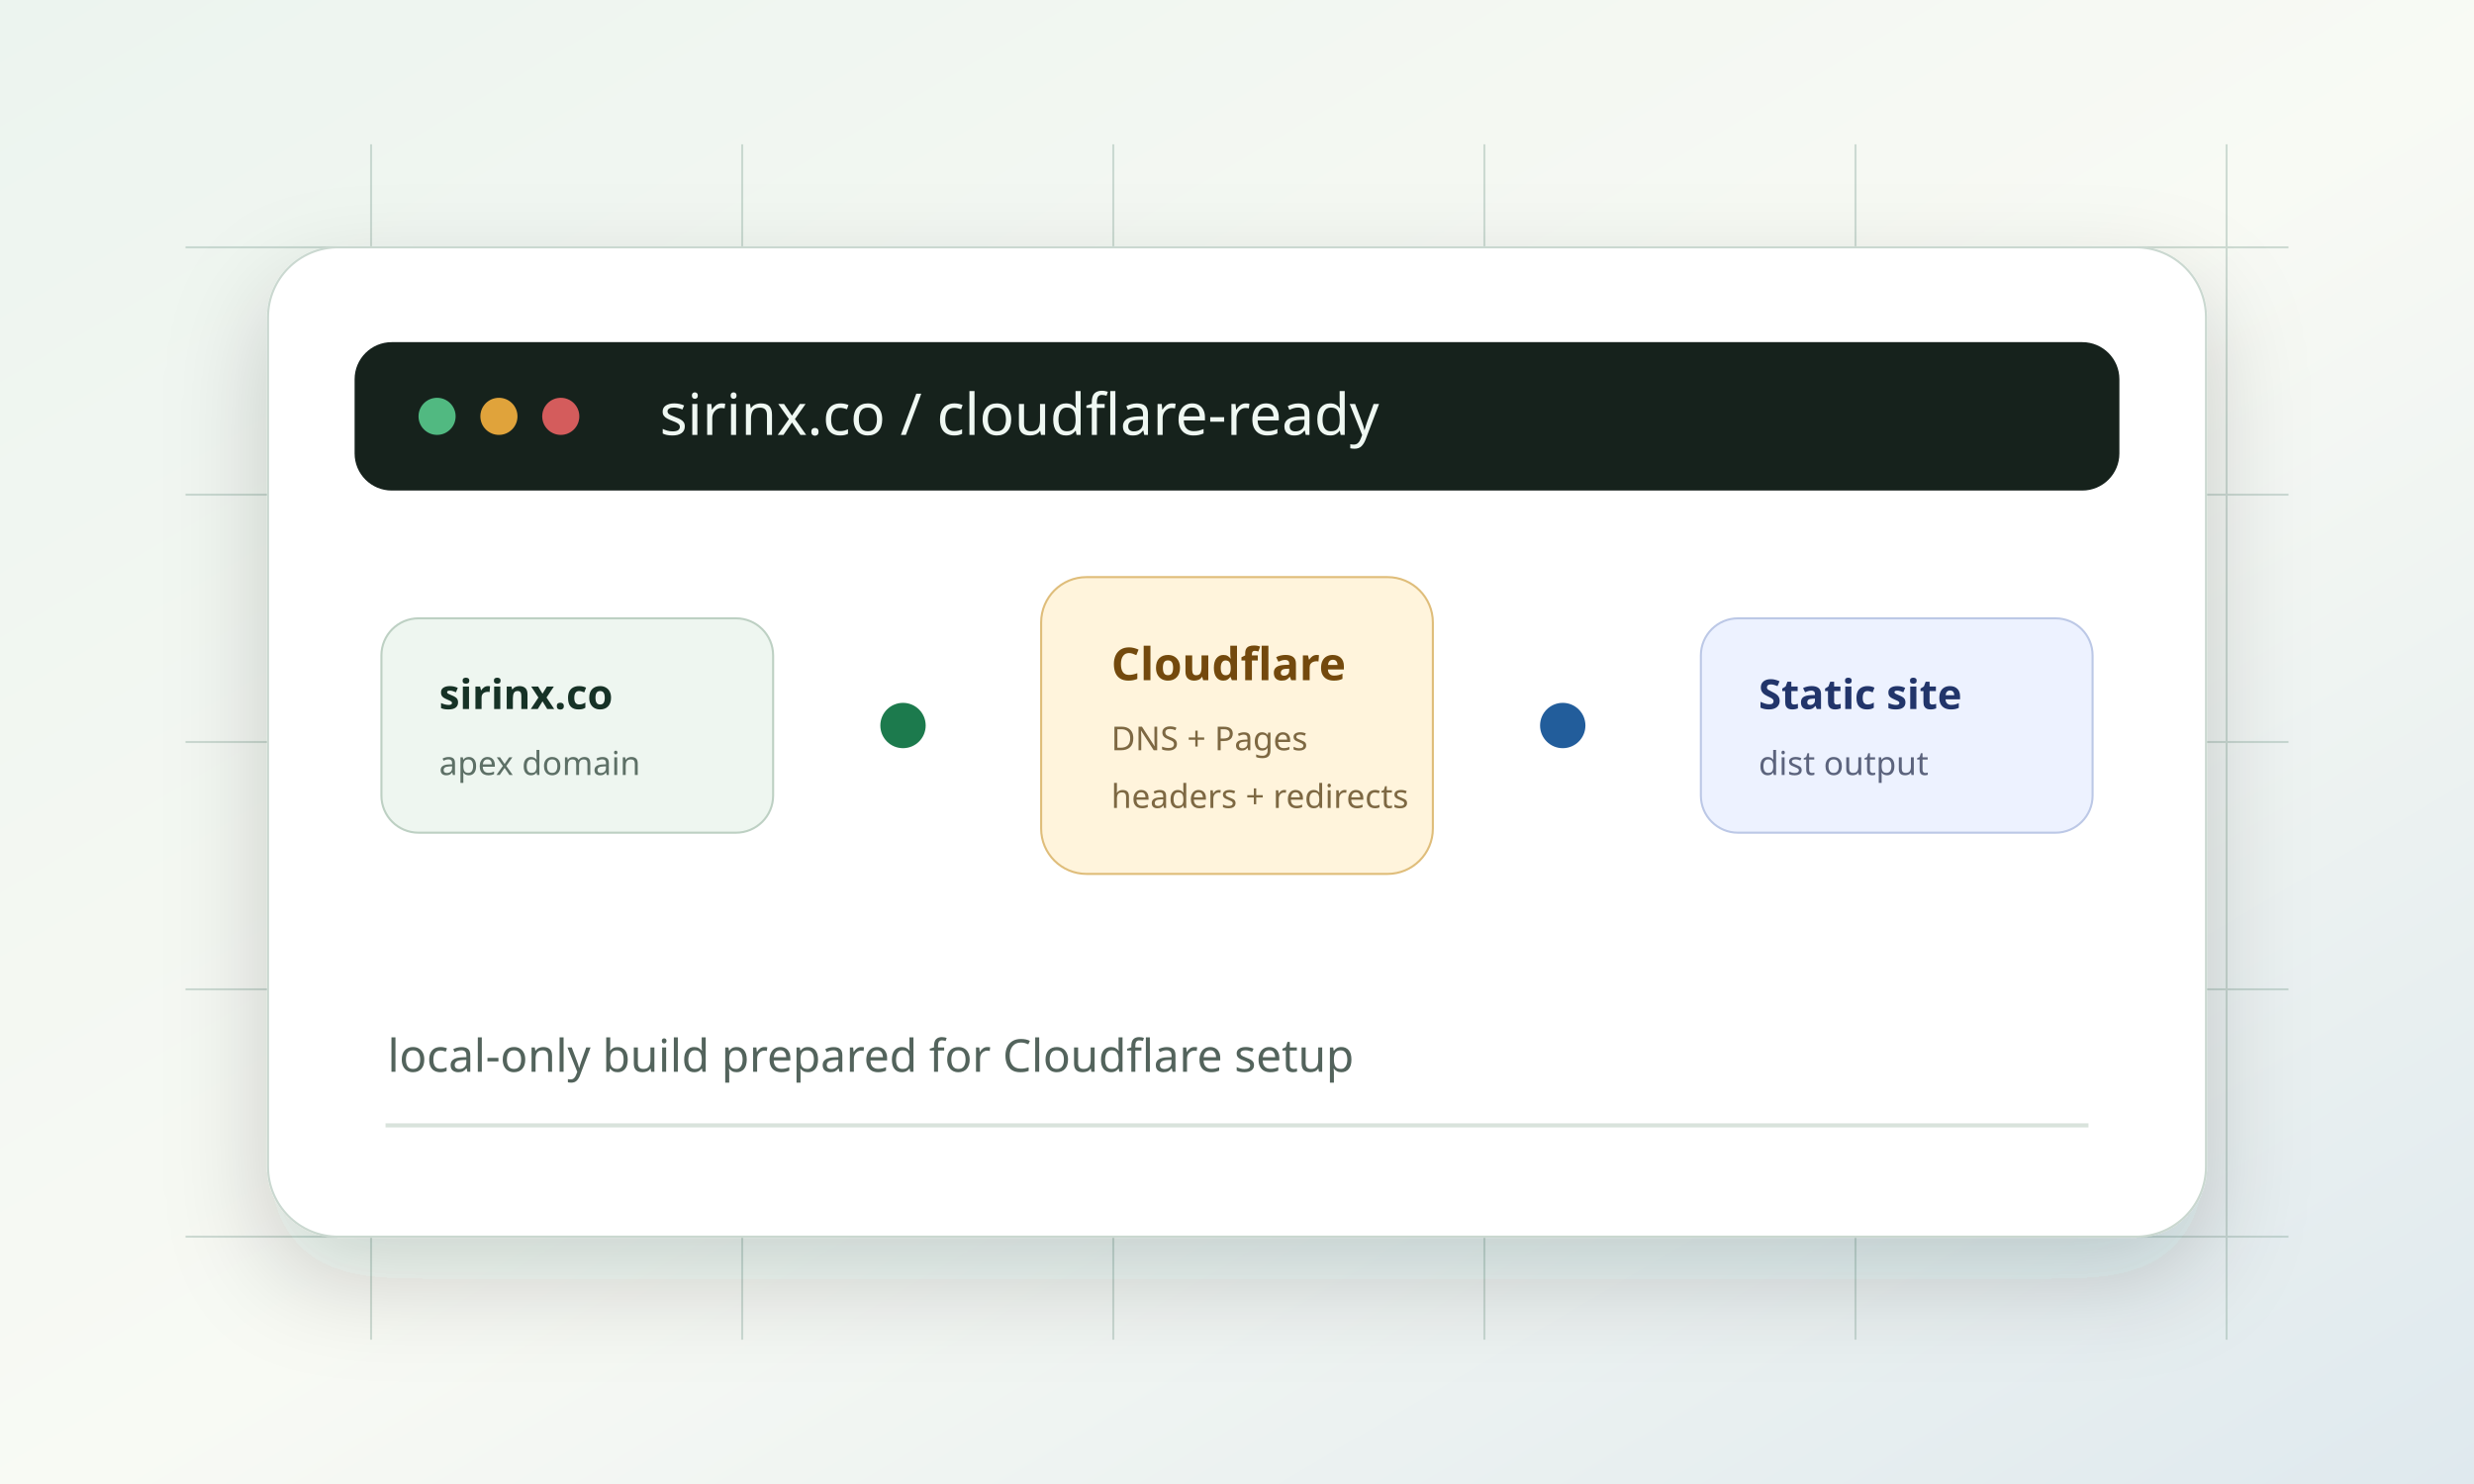
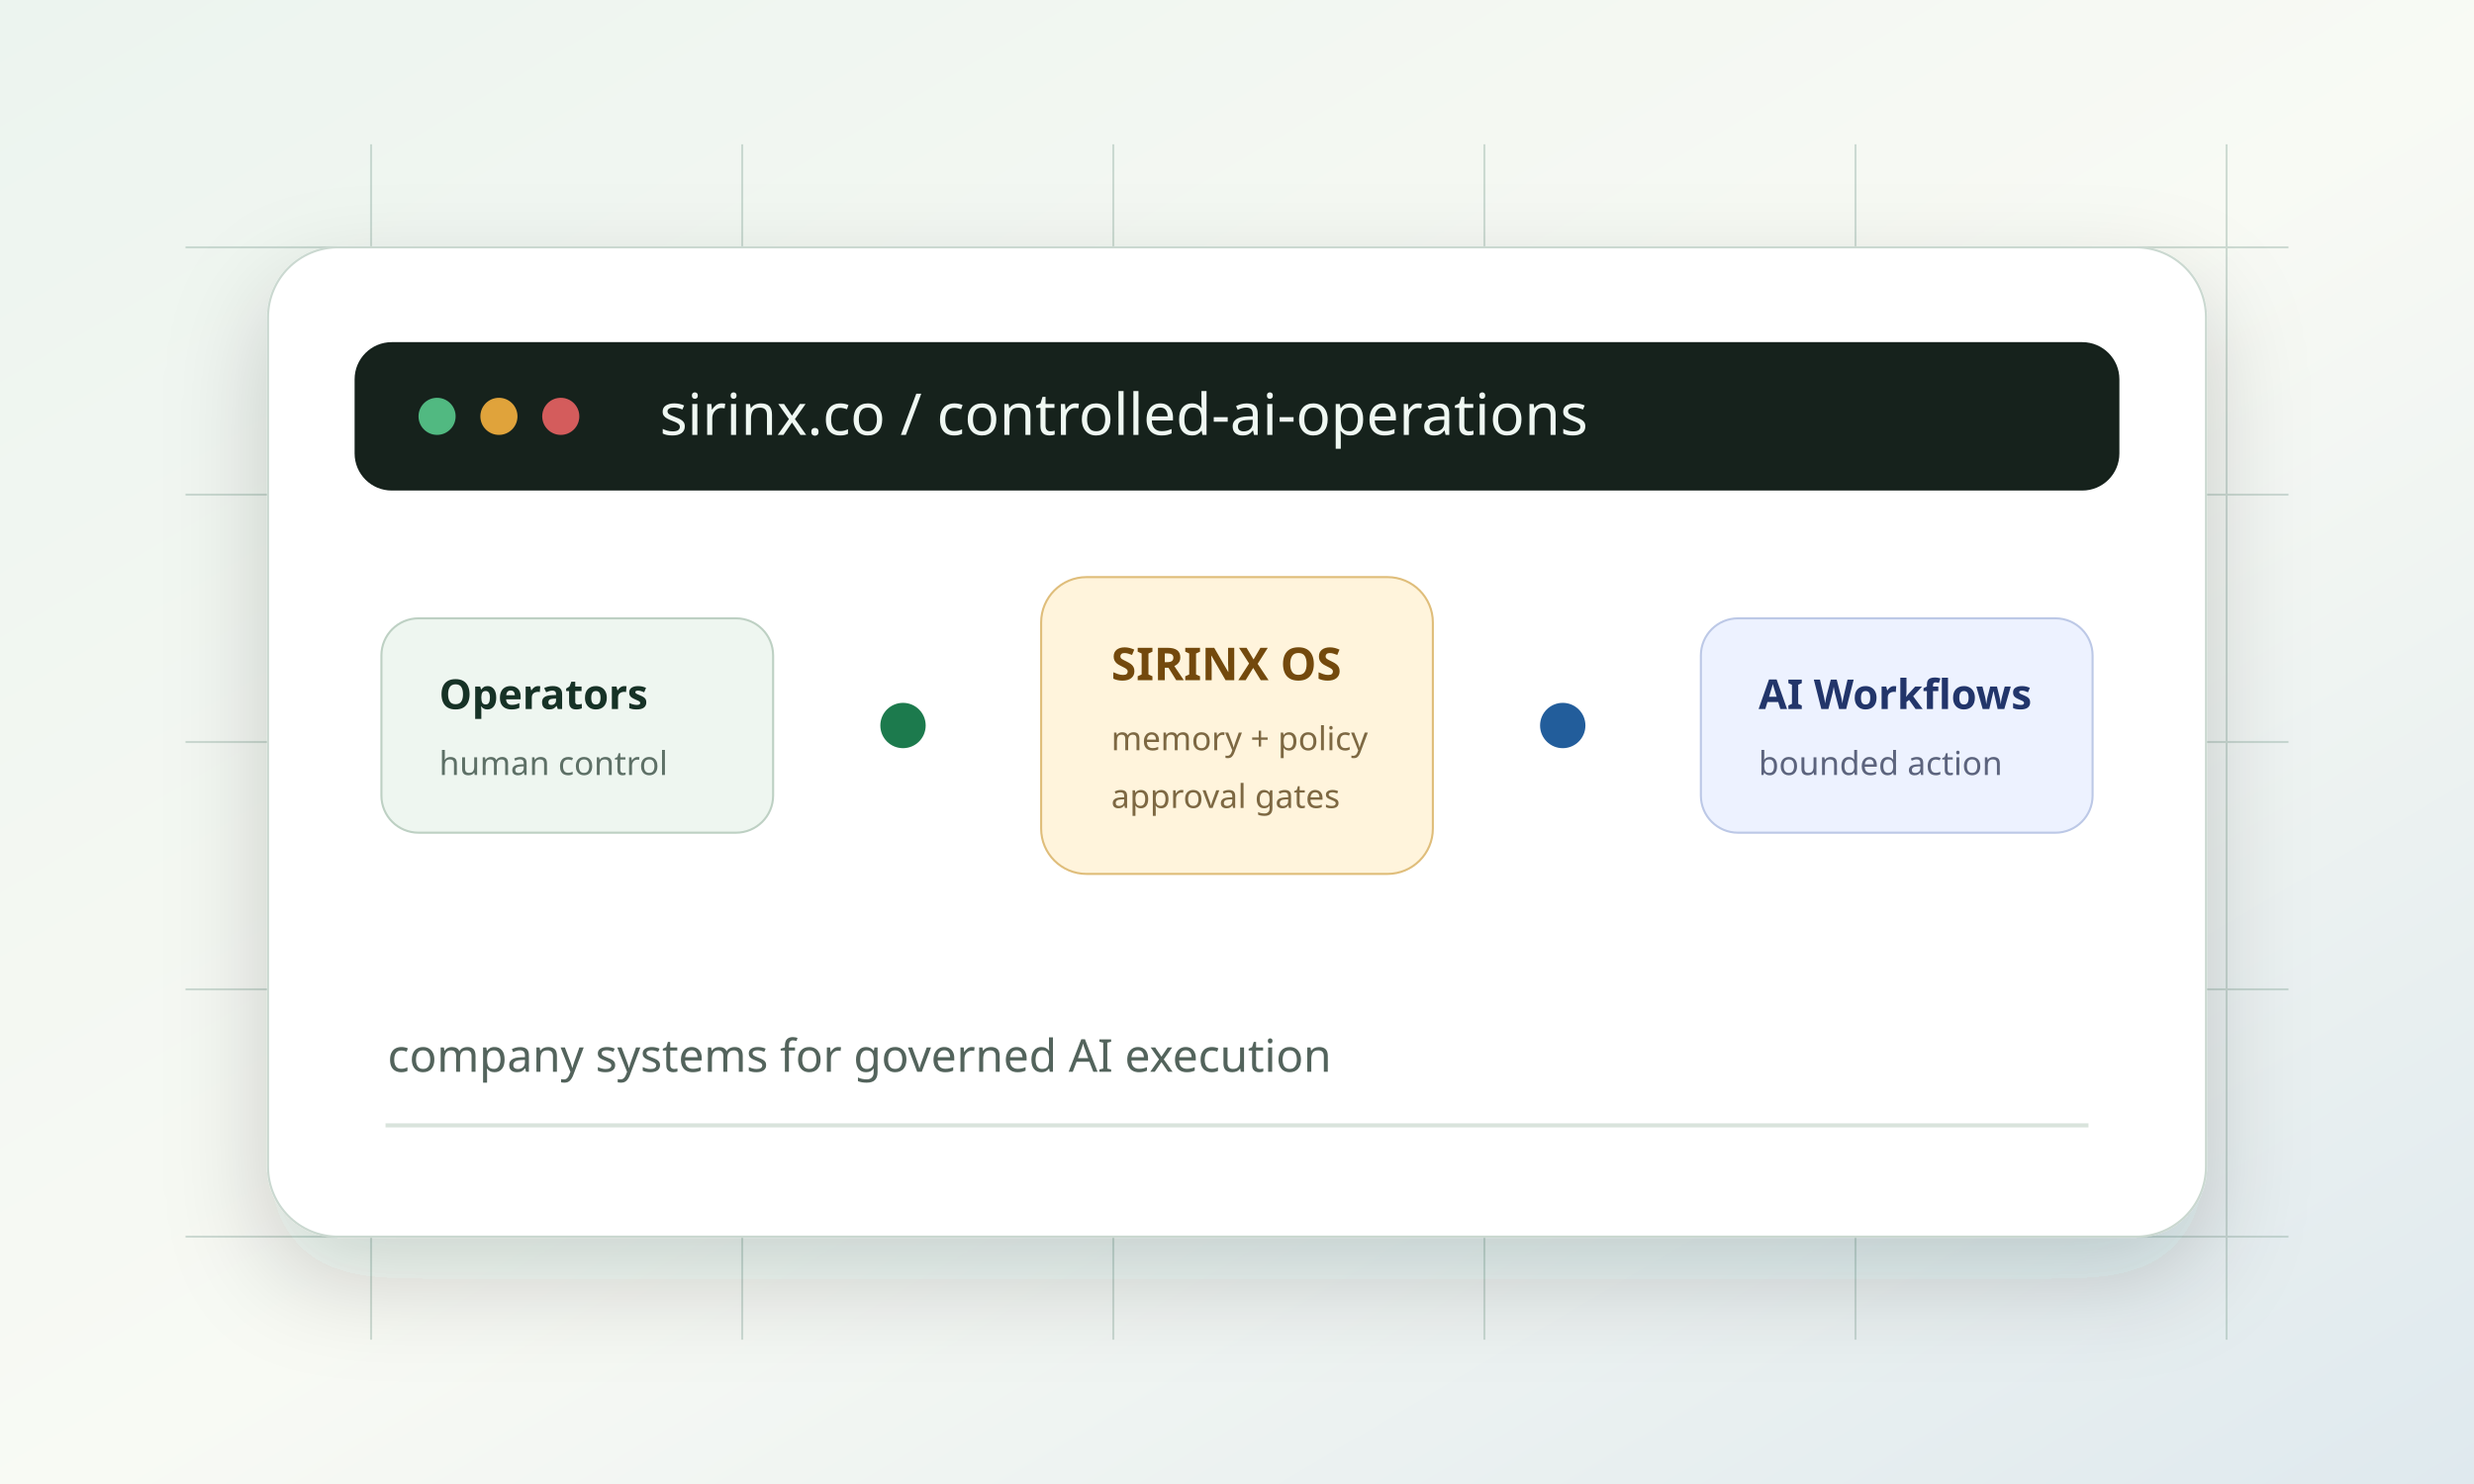
<svg xmlns="http://www.w3.org/2000/svg" viewBox="0 0 1200 720" role="img" aria-labelledby="title desc">
  <defs>
    <linearGradient id="sky" x1="0" x2="1" y1="0" y2="1">
      <stop offset="0" stop-color="#ecf4ef" />
      <stop offset="0.52" stop-color="#f8faf4" />
      <stop offset="1" stop-color="#dfe9ee" />
    </linearGradient>
    <linearGradient id="ink" x1="0" x2="1">
      <stop offset="0" stop-color="#1a5f50" />
      <stop offset="1" stop-color="#243f8f" />
    </linearGradient>
    <filter id="shadow" x="-20%" y="-20%" width="140%" height="140%">
      <feDropShadow dx="0" dy="20" stdDeviation="24" flood-color="#1a2420" flood-opacity="0.18" />
    </filter>
  </defs>
  <rect width="1200" height="720" fill="url(#sky)" />
  <g opacity="0.38" stroke="#88a89a" stroke-width="1">
    <path d="M90 120h1020M90 240h1020M90 360h1020M90 480h1020M90 600h1020" />
    <path d="M180 70v580M360 70v580M540 70v580M720 70v580M900 70v580M1080 70v580" />
  </g>
  <g filter="url(#shadow)">
    <rect x="130" y="120" width="940" height="480" rx="34" fill="#ffffff" stroke="#cad8d0" />
    <rect x="172" y="166" width="856" height="72" rx="18" fill="#16221d" />
    <circle cx="212" cy="202" r="9" fill="#51b981" />
    <circle cx="242" cy="202" r="9" fill="#e0a33b" />
    <circle cx="272" cy="202" r="9" fill="#d45b5b" />
-     <text x="320" y="211" fill="#eff8f2" font-size="28" font-family="ui-sans-serif, system-ui">sirinx.co / cloudflare-ready</text>
+     <text x="320" y="211" fill="#eff8f2" font-size="28" font-family="ui-sans-serif, system-ui">sirinx.co / controlled-ai-operations</text>
    <g transform="translate(185 300)">
      <rect width="190" height="104" rx="18" fill="#eef6f0" stroke="#bdd0c3" />
-       <text x="28" y="44" fill="#183026" font-size="20" font-weight="700" font-family="ui-sans-serif, system-ui">sirinx.co</text>
-       <text x="28" y="76" fill="#5d6f66" font-size="16" font-family="ui-sans-serif, system-ui">apex domain</text>
+       <text x="28" y="44" fill="#183026" font-size="20" font-weight="700" font-family="ui-sans-serif, system-ui">Operators</text>
+       <text x="28" y="76" fill="#5d6f66" font-size="16" font-family="ui-sans-serif, system-ui">human control</text>
    </g>
    <g transform="translate(505 280)">
      <rect width="190" height="144" rx="22" fill="#fff4dc" stroke="#dfbd7a" />
-       <text x="34" y="50" fill="#734a0b" font-size="22" font-weight="700" font-family="ui-sans-serif, system-ui">Cloudflare</text>
-       <text x="34" y="84" fill="#7d6843" font-size="16" font-family="ui-sans-serif, system-ui">DNS + Pages</text>
-       <text x="34" y="112" fill="#7d6843" font-size="16" font-family="ui-sans-serif, system-ui">headers + redirects</text>
+       <text x="34" y="50" fill="#734a0b" font-size="22" font-weight="700" font-family="ui-sans-serif, system-ui">SIRINX OS</text>
+       <text x="34" y="84" fill="#7d6843" font-size="16" font-family="ui-sans-serif, system-ui">memory + policy</text>
+       <text x="34" y="112" fill="#7d6843" font-size="16" font-family="ui-sans-serif, system-ui">approval gates</text>
    </g>
    <g transform="translate(825 300)">
      <rect width="190" height="104" rx="18" fill="#edf2ff" stroke="#bcc8e6" />
-       <text x="28" y="44" fill="#22356b" font-size="20" font-weight="700" font-family="ui-sans-serif, system-ui">Static site</text>
-       <text x="28" y="76" fill="#5b647d" font-size="16" font-family="ui-sans-serif, system-ui">dist output</text>
+       <text x="28" y="44" fill="#22356b" font-size="20" font-weight="700" font-family="ui-sans-serif, system-ui">AI Workflows</text>
+       <text x="28" y="76" fill="#5b647d" font-size="16" font-family="ui-sans-serif, system-ui">bounded action</text>
    </g>
    <path d="M380 352h112" stroke="url(#ink)" stroke-width="8" stroke-linecap="round" />
    <path d="M700 352h112" stroke="url(#ink)" stroke-width="8" stroke-linecap="round" />
    <circle cx="438" cy="352" r="11" fill="#1f7a4d" />
    <circle cx="758" cy="352" r="11" fill="#245d9b" />
-     <text x="188" y="520" fill="#52645b" font-size="22" font-family="ui-sans-serif, system-ui">local-only build prepared for Cloudflare setup</text>
+     <text x="188" y="520" fill="#52645b" font-size="22" font-family="ui-sans-serif, system-ui">company systems for governed AI execution</text>
    <rect x="187" y="545" width="826" height="2" fill="#d9e3dc" />
  </g>
</svg>
